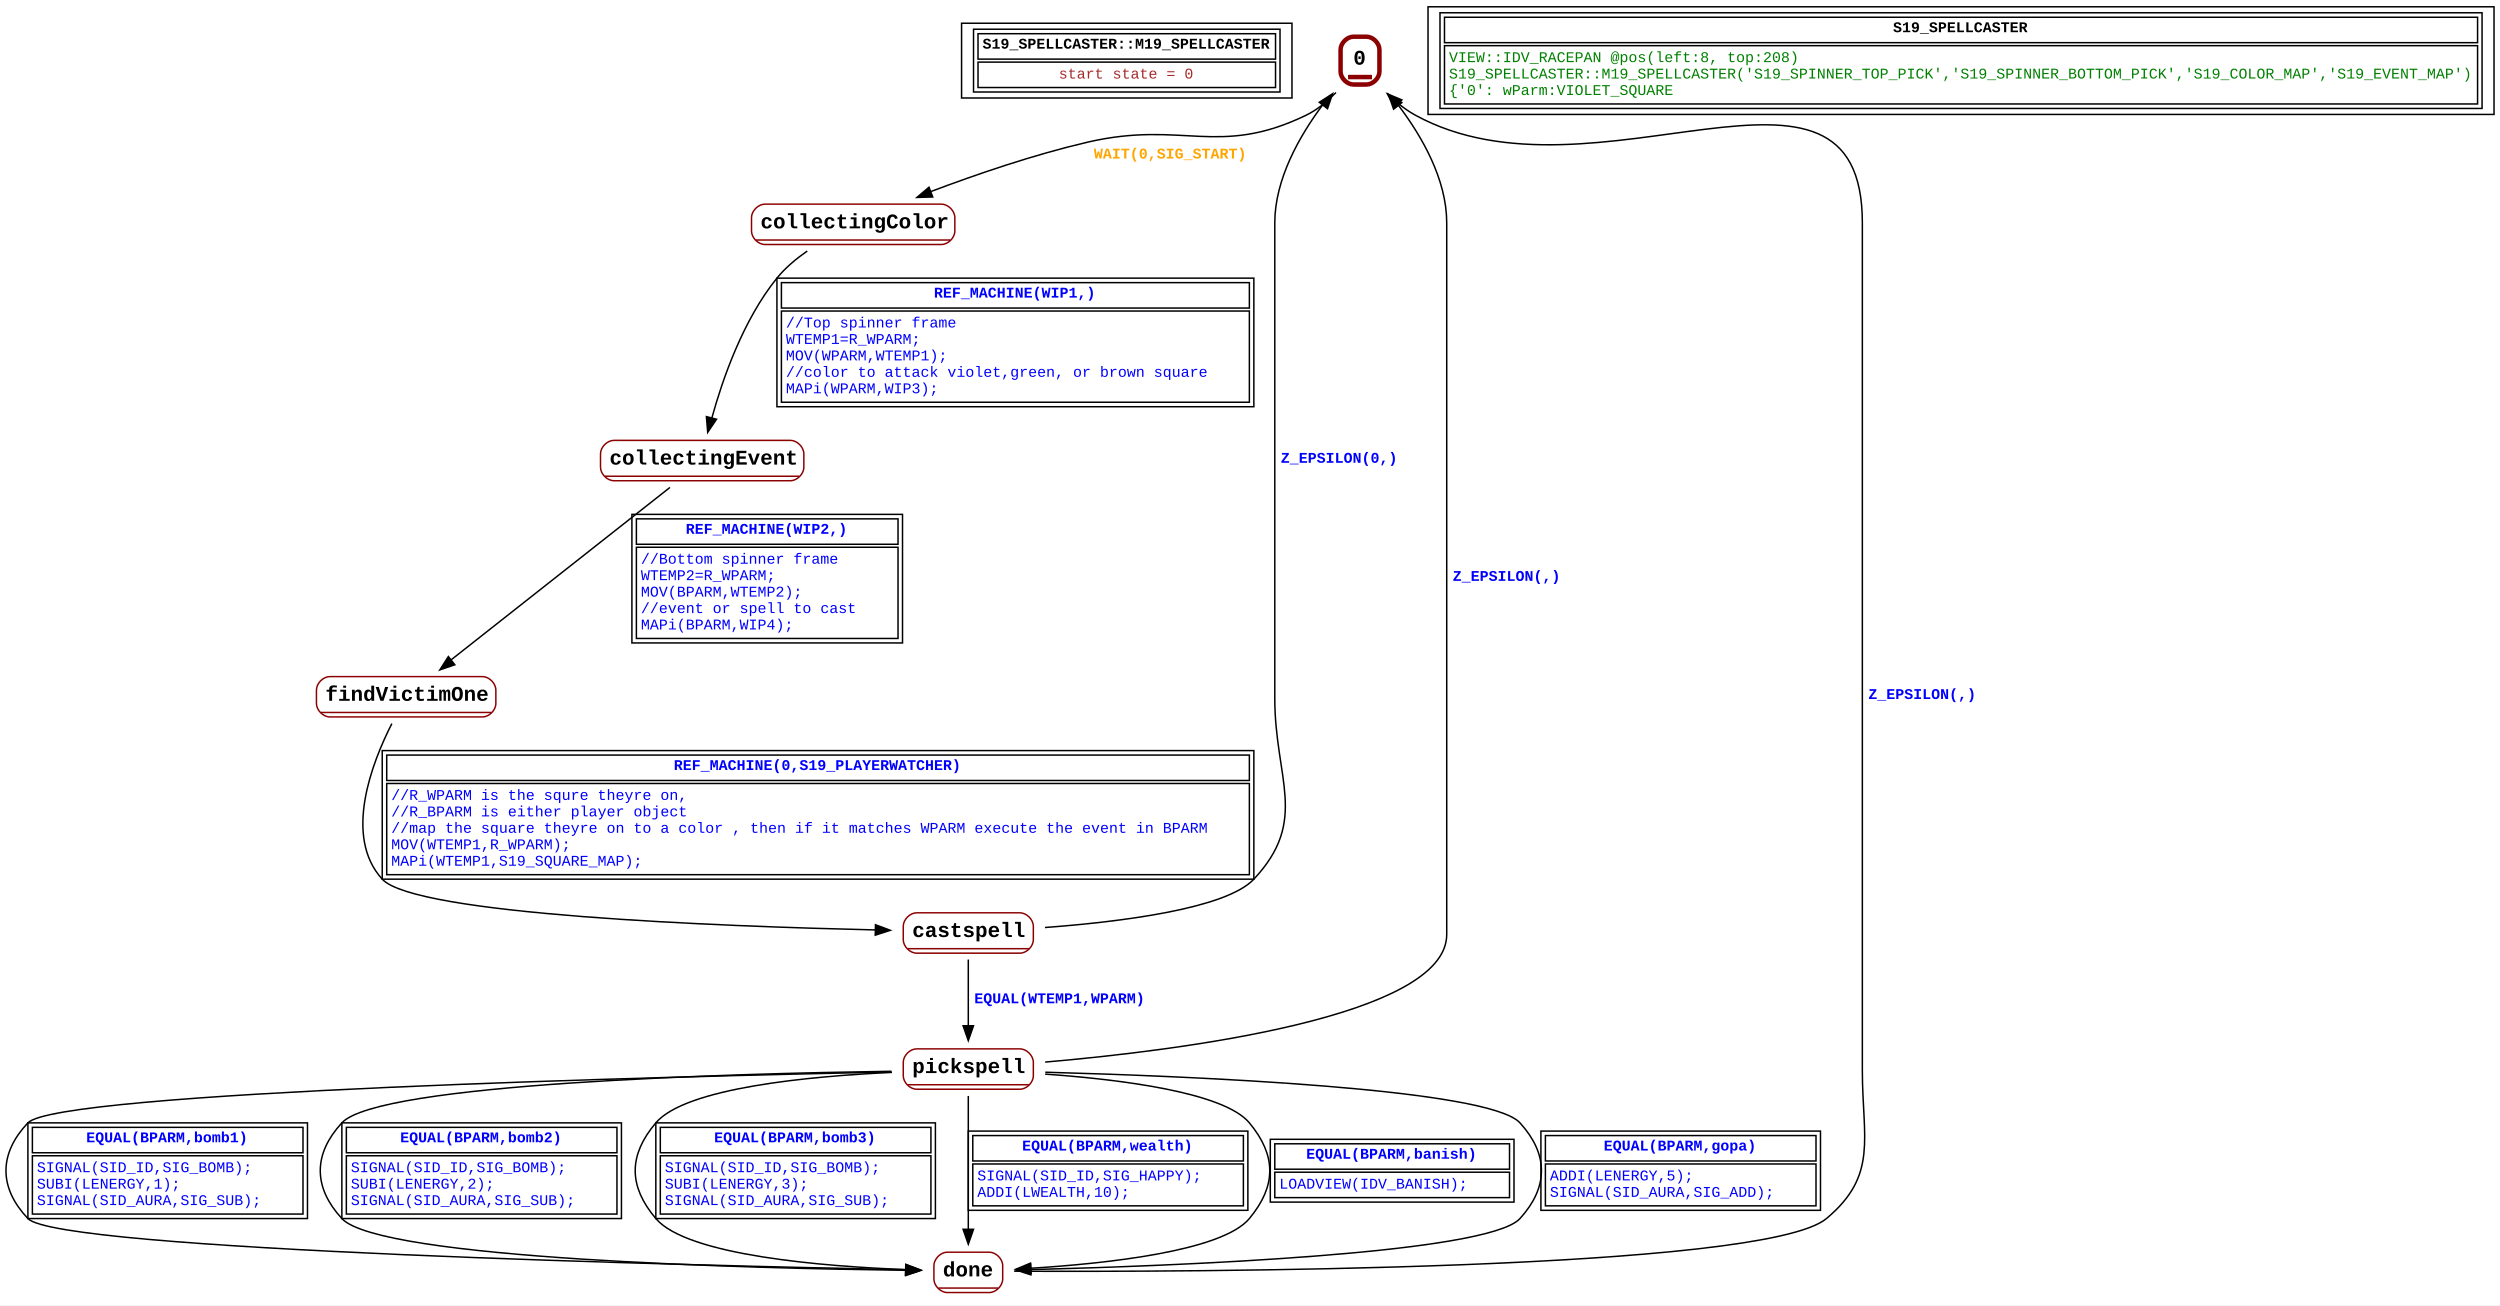
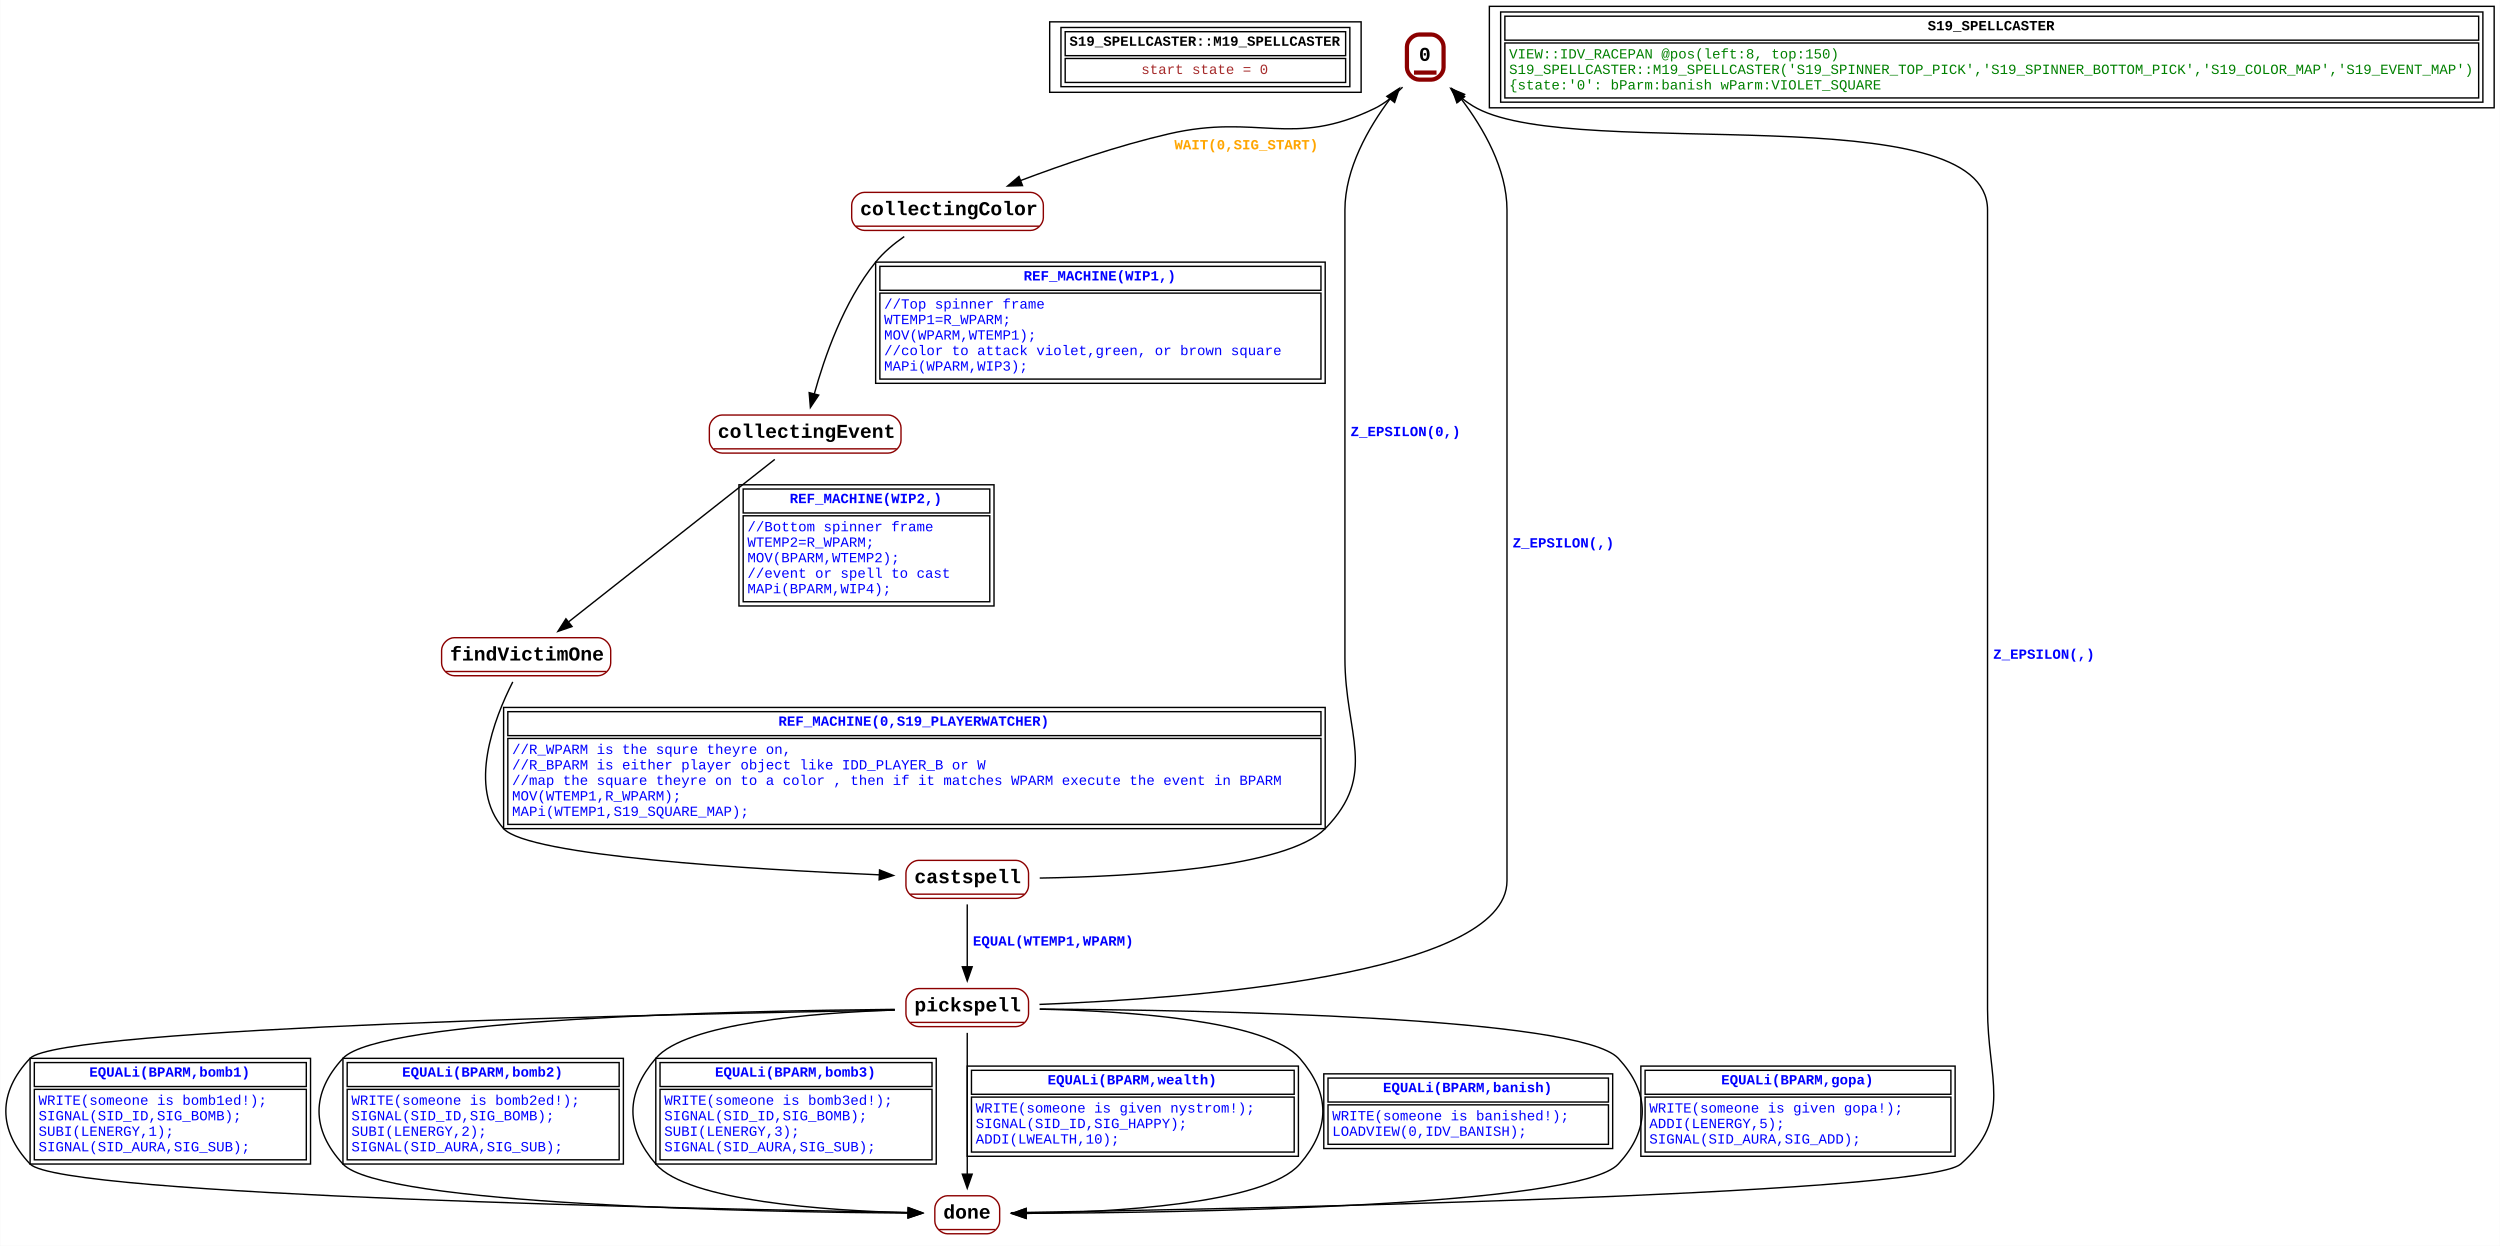
- <svg xmlns="http://www.w3.org/2000/svg" width="1672pt" height="873pt" viewBox="0.00 0.00 1672.16 873.00">
-   <g id="graph0" class="graph" transform="scale(1 1) rotate(0) translate(4 869)">
-     <polygon fill="white" stroke="none" points="-4,4 -4,-869 1668.16,-869 1668.16,4 -4,4" />
+ <svg xmlns="http://www.w3.org/2000/svg" width="1774pt" height="884pt" viewBox="0.00 0.00 1773.71 884.00">
+   <g id="graph0" class="graph" transform="scale(1 1) rotate(0) translate(4 880)">
+     <polygon fill="white" stroke="none" points="-4,4 -4,-880 1769.71,-880 1769.71,4 -4,4" />
    <g id="node1" class="node">
-       <polygon fill="none" stroke="black" points="639.16,-803.5 639.16,-853.5 860.16,-853.5 860.16,-803.5 639.16,-803.5" />
-       <polygon fill="none" stroke="black" points="650.16,-829.5 650.16,-846.5 849.16,-846.5 849.16,-829.5 650.16,-829.5" />
-       <text text-anchor="start" x="653.16" y="-836.5" font-family="Courier New" font-weight="bold" font-size="10.00">S19_SPELLCASTER::M19_SPELLCASTER</text>
-       <polygon fill="none" stroke="black" points="650.16,-810.5 650.16,-827.5 849.16,-827.5 849.16,-810.5 650.16,-810.5" />
-       <text text-anchor="start" x="704.16" y="-816.5" font-family="Courier New" font-size="10.00" fill="brown">start state = 0</text>
-       <polygon fill="none" stroke="black" points="647.16,-807.5 647.16,-849.5 852.16,-849.5 852.16,-807.5 647.16,-807.5" />
+       <polygon fill="none" stroke="black" points="740.71,-814.5 740.71,-864.5 961.71,-864.5 961.71,-814.5 740.71,-814.5" />
+       <polygon fill="none" stroke="black" points="751.71,-840.5 751.71,-857.5 950.71,-857.5 950.71,-840.5 751.71,-840.5" />
+       <text text-anchor="start" x="754.71" y="-847.5" font-family="Courier New" font-weight="bold" font-size="10.00">S19_SPELLCASTER::M19_SPELLCASTER</text>
+       <polygon fill="none" stroke="black" points="751.71,-821.5 751.71,-838.5 950.71,-838.5 950.71,-821.5 751.71,-821.5" />
+       <text text-anchor="start" x="805.71" y="-827.5" font-family="Courier New" font-size="10.00" fill="brown">start state = 0</text>
+       <polygon fill="none" stroke="black" points="748.71,-818.5 748.71,-860.5 953.71,-860.5 953.71,-818.5 748.71,-818.5" />
    </g>
    <g id="node2" class="node">
-       <polyline fill="none" stroke="darkred" stroke-width="3" points="897.66,-817.5 913.66,-817.5" />
-       <text text-anchor="start" x="901.16" y="-825.8" font-family="Courier New" font-weight="bold" font-size="14.00">0</text>
-       <path fill="none" stroke="darkred" stroke-width="3" d="M901.33,-812.5C901.33,-812.5 909.99,-812.5 909.99,-812.5 914.33,-812.5 918.66,-816.83 918.66,-821.17 918.66,-821.17 918.66,-835.83 918.66,-835.83 918.66,-840.17 914.33,-844.5 909.99,-844.5 909.99,-844.5 901.33,-844.5 901.33,-844.5 896.99,-844.5 892.66,-840.17 892.66,-835.83 892.66,-835.83 892.66,-821.17 892.66,-821.17 892.66,-816.83 896.99,-812.5 901.33,-812.5" />
+       <polyline fill="none" stroke="darkred" stroke-width="3" points="999.21,-828.5 1015.21,-828.5" />
+       <text text-anchor="start" x="1002.71" y="-836.8" font-family="Courier New" font-weight="bold" font-size="14.00">0</text>
+       <path fill="none" stroke="darkred" stroke-width="3" d="M1002.87,-823.5C1002.87,-823.5 1011.54,-823.5 1011.54,-823.5 1015.87,-823.5 1020.21,-827.83 1020.21,-832.17 1020.21,-832.17 1020.21,-846.83 1020.21,-846.83 1020.21,-851.17 1015.87,-855.5 1011.54,-855.5 1011.54,-855.5 1002.87,-855.5 1002.87,-855.5 998.54,-855.5 994.21,-851.17 994.21,-846.83 994.21,-846.83 994.21,-832.17 994.21,-832.17 994.21,-827.83 998.54,-823.5 1002.87,-823.5" />
    </g>
    <g id="node3" class="node">
-       <polyline fill="none" stroke="darkred" points="501.66,-708.5 631.66,-708.5" />
-       <text text-anchor="start" x="504.66" y="-716.3" font-family="Courier New" font-weight="bold" font-size="14.00">collectingColor</text>
-       <path fill="none" stroke="darkred" d="M507.66,-705.5C507.66,-705.5 625.66,-705.5 625.66,-705.5 630.16,-705.5 634.66,-710 634.66,-714.5 634.66,-714.5 634.66,-723.5 634.66,-723.5 634.66,-728 630.16,-732.5 625.66,-732.5 625.66,-732.5 507.66,-732.5 507.66,-732.5 503.16,-732.5 498.66,-728 498.66,-723.5 498.66,-723.5 498.66,-714.5 498.66,-714.5 498.66,-710 503.16,-705.5 507.66,-705.5" />
+       <polyline fill="none" stroke="darkred" points="603.21,-719.5 733.21,-719.5" />
+       <text text-anchor="start" x="606.21" y="-727.3" font-family="Courier New" font-weight="bold" font-size="14.00">collectingColor</text>
+       <path fill="none" stroke="darkred" d="M609.21,-716.5C609.21,-716.5 727.21,-716.5 727.21,-716.5 731.71,-716.5 736.21,-721 736.21,-725.5 736.21,-725.5 736.21,-734.5 736.21,-734.5 736.21,-739 731.71,-743.5 727.21,-743.5 727.21,-743.5 609.21,-743.5 609.21,-743.5 604.71,-743.5 600.21,-739 600.21,-734.5 600.21,-734.5 600.21,-725.5 600.21,-725.5 600.21,-721 604.71,-716.5 609.21,-716.5" />
    </g>
    <g id="edge1" class="edge">
-       <path fill="none" stroke="black" d="M889.58,-807.16C883.91,-801.33 877.09,-795.59 869.66,-792 810.8,-763.53 787.36,-788.71 723.66,-774 687.7,-765.7 648.44,-752.19 618.18,-740.77" />
-       <polygon fill="black" stroke="black" points="619.87,-737.28 609.28,-736.98 617.37,-743.82 619.87,-737.28" />
-       <text text-anchor="start" x="727.66" y="-763" font-family="Courier New" font-weight="bold" font-size="10.00" fill="orange">WAIT(0,SIG_START)</text>
+       <path fill="none" stroke="black" d="M991.13,-818.16C985.46,-812.33 978.63,-806.59 971.21,-803 912.35,-774.53 888.91,-799.71 825.21,-785 789.25,-776.7 749.99,-763.19 719.73,-751.77" />
+       <polygon fill="black" stroke="black" points="721.42,-748.28 710.82,-747.98 718.92,-754.82 721.42,-748.28" />
+       <text text-anchor="start" x="829.21" y="-774" font-family="Courier New" font-weight="bold" font-size="10.00" fill="orange">WAIT(0,SIG_START)</text>
    </g>
    <g id="node6" class="node">
-       <polyline fill="none" stroke="darkred" points="400.66,-550.5 530.66,-550.5" />
-       <text text-anchor="start" x="403.66" y="-558.3" font-family="Courier New" font-weight="bold" font-size="14.00">collectingEvent</text>
-       <path fill="none" stroke="darkred" d="M406.66,-547.5C406.66,-547.5 524.66,-547.5 524.66,-547.5 529.16,-547.5 533.66,-552 533.66,-556.5 533.66,-556.5 533.66,-565.5 533.66,-565.5 533.66,-570 529.16,-574.5 524.66,-574.5 524.66,-574.5 406.66,-574.5 406.66,-574.5 402.16,-574.5 397.66,-570 397.66,-565.5 397.66,-565.5 397.66,-556.5 397.66,-556.5 397.66,-552 402.16,-547.5 406.66,-547.5" />
+       <polyline fill="none" stroke="darkred" points="502.21,-561.5 632.21,-561.5" />
+       <text text-anchor="start" x="505.21" y="-569.3" font-family="Courier New" font-weight="bold" font-size="14.00">collectingEvent</text>
+       <path fill="none" stroke="darkred" d="M508.21,-558.5C508.21,-558.5 626.21,-558.5 626.21,-558.5 630.71,-558.5 635.21,-563 635.21,-567.5 635.21,-567.5 635.21,-576.5 635.21,-576.5 635.21,-581 630.71,-585.5 626.21,-585.5 626.21,-585.5 508.21,-585.5 508.21,-585.5 503.71,-585.5 499.21,-581 499.21,-576.5 499.21,-576.5 499.21,-567.5 499.21,-567.5 499.21,-563 503.71,-558.5 508.21,-558.5" />
    </g>
    <g id="edge4" class="edge">
-       <path fill="none" stroke="black" d="M535.95,-701.14C528.6,-696.04 521.27,-689.93 515.66,-683 493.01,-655.02 479.25,-615.35 472.05,-589.16" />
-       <polygon fill="black" stroke="black" points="475.26,-588.63 469.35,-579.84 468.49,-590.4 475.26,-588.63" />
-       <polygon fill="none" stroke="black" points="518.66,-663 518.66,-680 831.66,-680 831.66,-663 518.66,-663" />
-       <text text-anchor="start" x="620.66" y="-670" font-family="Courier New" font-weight="bold" font-size="10.00" fill="blue">REF_MACHINE(WIP1,)</text>
-       <polygon fill="none" stroke="black" points="518.66,-600 518.66,-661 831.66,-661 831.66,-600 518.66,-600" />
-       <text text-anchor="start" x="521.66" y="-650" font-family="Courier New" font-size="10.00" fill="blue">    //Top spinner frame</text>
-       <text text-anchor="start" x="521.66" y="-639" font-family="Courier New" font-size="10.00" fill="blue">    WTEMP1=R_WPARM;</text>
-       <text text-anchor="start" x="521.66" y="-628" font-family="Courier New" font-size="10.00" fill="blue">    MOV(WPARM,WTEMP1);</text>
-       <text text-anchor="start" x="521.66" y="-617" font-family="Courier New" font-size="10.00" fill="blue">    //color to attack violet,green, or brown square</text>
-       <text text-anchor="start" x="521.66" y="-606" font-family="Courier New" font-size="10.00" fill="blue">    MAPi(WPARM,WIP3);</text>
-       <polygon fill="none" stroke="black" points="515.66,-597 515.66,-683 834.66,-683 834.66,-597 515.66,-597" />
+       <path fill="none" stroke="black" d="M637.5,-712.14C630.15,-707.04 622.82,-700.93 617.21,-694 594.55,-666.02 580.79,-626.35 573.59,-600.16" />
+       <polygon fill="black" stroke="black" points="576.81,-599.63 570.9,-590.84 570.04,-601.4 576.81,-599.63" />
+       <polygon fill="none" stroke="black" points="620.21,-674 620.21,-691 933.21,-691 933.21,-674 620.21,-674" />
+       <text text-anchor="start" x="722.21" y="-681" font-family="Courier New" font-weight="bold" font-size="10.00" fill="blue">REF_MACHINE(WIP1,)</text>
+       <polygon fill="none" stroke="black" points="620.21,-611 620.21,-672 933.21,-672 933.21,-611 620.21,-611" />
+       <text text-anchor="start" x="623.21" y="-661" font-family="Courier New" font-size="10.00" fill="blue">    //Top spinner frame</text>
+       <text text-anchor="start" x="623.21" y="-650" font-family="Courier New" font-size="10.00" fill="blue">    WTEMP1=R_WPARM;</text>
+       <text text-anchor="start" x="623.21" y="-639" font-family="Courier New" font-size="10.00" fill="blue">    MOV(WPARM,WTEMP1);</text>
+       <text text-anchor="start" x="623.21" y="-628" font-family="Courier New" font-size="10.00" fill="blue">    //color to attack violet,green, or brown square</text>
+       <text text-anchor="start" x="623.21" y="-617" font-family="Courier New" font-size="10.00" fill="blue">    MAPi(WPARM,WIP3);</text>
+       <polygon fill="none" stroke="black" points="617.21,-608 617.21,-694 936.21,-694 936.21,-608 617.21,-608" />
    </g>
    <g id="node4" class="node">
-       <polyline fill="none" stroke="darkred" points="603.16,-234.5 684.16,-234.5" />
-       <text text-anchor="start" x="606.16" y="-242.3" font-family="Courier New" font-weight="bold" font-size="14.00">castspell</text>
-       <path fill="none" stroke="darkred" d="M609.16,-231.5C609.16,-231.5 678.16,-231.5 678.16,-231.5 682.66,-231.5 687.16,-236 687.16,-240.5 687.16,-240.5 687.16,-249.5 687.16,-249.5 687.16,-254 682.66,-258.5 678.16,-258.5 678.16,-258.5 609.16,-258.5 609.16,-258.5 604.66,-258.5 600.16,-254 600.16,-249.5 600.16,-249.5 600.16,-240.5 600.16,-240.5 600.16,-236 604.66,-231.5 609.16,-231.5" />
+       <polyline fill="none" stroke="darkred" points="641.71,-245.5 722.71,-245.5" />
+       <text text-anchor="start" x="644.71" y="-253.3" font-family="Courier New" font-weight="bold" font-size="14.00">castspell</text>
+       <path fill="none" stroke="darkred" d="M647.71,-242.5C647.71,-242.5 716.71,-242.5 716.71,-242.5 721.21,-242.5 725.71,-247 725.71,-251.5 725.71,-251.5 725.71,-260.5 725.71,-260.5 725.71,-265 721.21,-269.5 716.71,-269.5 716.71,-269.5 647.71,-269.5 647.71,-269.5 643.21,-269.5 638.71,-265 638.71,-260.5 638.71,-260.5 638.71,-251.5 638.71,-251.5 638.71,-247 643.21,-242.5 647.71,-242.5" />
    </g>
    <g id="edge3" class="edge">
-       <path fill="none" stroke="black" d="M694.92,-248.66C744.91,-252.4 816.06,-261.13 834.66,-281 871.66,-320.52 848.66,-347.86 848.66,-402 848.66,-720 848.66,-720 848.66,-720 848.66,-749.26 865.34,-778.32 880.66,-798.84" />
-       <polygon fill="black" stroke="black" points="878.4,-800.63 887.31,-806.36 883.92,-796.32 878.4,-800.63" />
-       <text text-anchor="start" x="852.66" y="-559.5" font-family="Courier New" font-weight="bold" font-size="10.00" fill="blue">Z_EPSILON(0,)</text>
+       <path fill="none" stroke="black" d="M733.65,-256.92C799.65,-257.99 908.89,-264.08 936.21,-292 974.07,-330.69 950.21,-358.86 950.21,-413 950.21,-731 950.21,-731 950.21,-731 950.21,-760.26 966.89,-789.32 982.21,-809.84" />
+       <polygon fill="black" stroke="black" points="979.95,-811.63 988.86,-817.36 985.46,-807.32 979.95,-811.63" />
+       <text text-anchor="start" x="954.21" y="-570.5" font-family="Courier New" font-weight="bold" font-size="10.00" fill="blue">Z_EPSILON(0,)</text>
    </g>
    <g id="node5" class="node">
-       <polyline fill="none" stroke="darkred" points="603.16,-143.5 684.16,-143.5" />
-       <text text-anchor="start" x="606.16" y="-151.3" font-family="Courier New" font-weight="bold" font-size="14.00">pickspell</text>
-       <path fill="none" stroke="darkred" d="M609.16,-140.5C609.16,-140.5 678.16,-140.5 678.16,-140.5 682.66,-140.5 687.16,-145 687.16,-149.5 687.16,-149.5 687.16,-158.5 687.16,-158.5 687.16,-163 682.66,-167.5 678.16,-167.5 678.16,-167.5 609.16,-167.5 609.16,-167.5 604.66,-167.5 600.16,-163 600.16,-158.5 600.16,-158.5 600.16,-149.5 600.16,-149.5 600.16,-145 604.66,-140.5 609.16,-140.5" />
+       <polyline fill="none" stroke="darkred" points="641.71,-154.5 722.71,-154.5" />
+       <text text-anchor="start" x="644.71" y="-162.3" font-family="Courier New" font-weight="bold" font-size="14.00">pickspell</text>
+       <path fill="none" stroke="darkred" d="M647.71,-151.5C647.71,-151.5 716.71,-151.5 716.71,-151.5 721.21,-151.5 725.71,-156 725.71,-160.5 725.71,-160.5 725.71,-169.5 725.71,-169.5 725.71,-174 721.21,-178.5 716.71,-178.5 716.71,-178.5 647.71,-178.5 647.71,-178.5 643.21,-178.5 638.71,-174 638.71,-169.5 638.71,-169.5 638.71,-160.5 638.71,-160.5 638.71,-156 643.21,-151.5 647.71,-151.5" />
    </g>
    <g id="edge2" class="edge">
-       <path fill="none" stroke="black" d="M643.66,-227.26C643.66,-214.78 643.66,-197.46 643.66,-182.9" />
-       <polygon fill="black" stroke="black" points="647.16,-182.97 643.66,-172.97 640.16,-182.97 647.16,-182.97" />
-       <text text-anchor="start" x="647.66" y="-198" font-family="Courier New" font-weight="bold" font-size="10.00" fill="blue">EQUAL(WTEMP1,WPARM)</text>
+       <path fill="none" stroke="black" d="M682.21,-238.26C682.21,-225.78 682.21,-208.46 682.21,-193.9" />
+       <polygon fill="black" stroke="black" points="685.71,-193.97 682.21,-183.97 678.71,-193.97 685.71,-193.97" />
+       <text text-anchor="start" x="686.21" y="-209" font-family="Courier New" font-weight="bold" font-size="10.00" fill="blue">EQUAL(WTEMP1,WPARM)</text>
    </g>
    <g id="edge14" class="edge">
-       <path fill="none" stroke="black" d="M695.07,-158.65C785.53,-166.49 963.66,-188.93 963.66,-244 963.66,-720 963.66,-720 963.66,-720 963.66,-749.19 946.9,-778.06 931.39,-798.53" />
-       <polygon fill="black" stroke="black" points="928.12,-796.02 924.65,-806.03 933.61,-800.37 928.12,-796.02" />
-       <text text-anchor="start" x="967.66" y="-480.5" font-family="Courier New" font-weight="bold" font-size="10.00" fill="blue">Z_EPSILON(,)</text>
+       <path fill="none" stroke="black" d="M733.46,-167.27C837.83,-171.26 1065.21,-187.67 1065.21,-255 1065.21,-731 1065.21,-731 1065.21,-731 1065.21,-760.19 1048.44,-789.06 1032.94,-809.53" />
+       <polygon fill="black" stroke="black" points="1029.67,-807.02 1026.2,-817.03 1035.15,-811.37 1029.67,-807.02" />
+       <text text-anchor="start" x="1069.21" y="-491.5" font-family="Courier New" font-weight="bold" font-size="10.00" fill="blue">Z_EPSILON(,)</text>
    </g>
    <g id="node8" class="node">
-       <polyline fill="none" stroke="darkred" points="623.66,-7.5 663.66,-7.5" />
-       <text text-anchor="start" x="626.66" y="-15.3" font-family="Courier New" font-weight="bold" font-size="14.00">done</text>
-       <path fill="none" stroke="darkred" d="M629.66,-4.5C629.66,-4.5 657.66,-4.5 657.66,-4.5 662.16,-4.5 666.66,-9 666.66,-13.5 666.66,-13.5 666.66,-22.5 666.66,-22.5 666.66,-27 662.16,-31.5 657.66,-31.5 657.66,-31.5 629.66,-31.5 629.66,-31.5 625.16,-31.5 620.66,-27 620.66,-22.5 620.66,-22.5 620.66,-13.5 620.66,-13.5 620.66,-9 625.16,-4.5 629.66,-4.5" />
+       <polyline fill="none" stroke="darkred" points="662.21,-7.5 702.21,-7.5" />
+       <text text-anchor="start" x="665.21" y="-15.3" font-family="Courier New" font-weight="bold" font-size="14.00">done</text>
+       <path fill="none" stroke="darkred" d="M668.21,-4.5C668.21,-4.5 696.21,-4.5 696.21,-4.5 700.71,-4.5 705.21,-9 705.21,-13.5 705.21,-13.5 705.21,-22.5 705.21,-22.5 705.21,-27 700.71,-31.5 696.21,-31.5 696.21,-31.5 668.21,-31.5 668.21,-31.5 663.71,-31.5 659.21,-27 659.21,-22.5 659.21,-22.5 659.21,-13.5 659.21,-13.5 659.21,-9 663.71,-4.5 668.21,-4.5" />
    </g>
    <g id="edge8" class="edge">
-       <path fill="none" stroke="black" d="M592.2,-152.04C445.5,-149.06 34.4,-138.87 14.66,-118 -4.89,-97.34 -4.89,-74.66 14.66,-54 34.85,-32.65 464.62,-22.48 601.9,-19.76" />
-       <polygon fill="black" stroke="black" points="601.84,-23.25 611.77,-19.55 601.7,-16.25 601.84,-23.25" />
-       <polygon fill="none" stroke="black" points="17.66,-98 17.66,-115 198.66,-115 198.66,-98 17.66,-98" />
-       <text text-anchor="start" x="53.66" y="-105" font-family="Courier New" font-weight="bold" font-size="10.00" fill="blue">EQUAL(BPARM,bomb1)</text>
-       <polygon fill="none" stroke="black" points="17.66,-57 17.66,-96 198.66,-96 198.66,-57 17.66,-57" />
-       <text text-anchor="start" x="20.66" y="-85" font-family="Courier New" font-size="10.00" fill="blue">    SIGNAL(SID_ID,SIG_BOMB);</text>
-       <text text-anchor="start" x="20.66" y="-74" font-family="Courier New" font-size="10.00" fill="blue">    SUBI(LENERGY,1);</text>
-       <text text-anchor="start" x="20.66" y="-63" font-family="Courier New" font-size="10.00" fill="blue">    SIGNAL(SID_AURA,SIG_SUB);</text>
-       <polygon fill="none" stroke="black" points="14.66,-54 14.66,-118 201.66,-118 201.66,-54 14.66,-54" />
+       <path fill="none" stroke="black" d="M630.82,-163.2C478.42,-160.6 38.24,-151.17 17.21,-129 -5.74,-104.82 -5.74,-78.18 17.21,-54 38.71,-31.34 497.97,-21.99 640.44,-19.63" />
+       <polygon fill="black" stroke="black" points="640.36,-23.12 650.3,-19.46 640.25,-16.12 640.36,-23.12" />
+       <polygon fill="none" stroke="black" points="20.21,-109 20.21,-126 213.21,-126 213.21,-109 20.21,-109" />
+       <text text-anchor="start" x="59.21" y="-116" font-family="Courier New" font-weight="bold" font-size="10.00" fill="blue">EQUALi(BPARM,bomb1)</text>
+       <polygon fill="none" stroke="black" points="20.21,-57 20.21,-107 213.21,-107 213.21,-57 20.21,-57" />
+       <text text-anchor="start" x="23.21" y="-96" font-family="Courier New" font-size="10.00" fill="blue">    WRITE(someone is bomb1ed!);</text>
+       <text text-anchor="start" x="23.21" y="-85" font-family="Courier New" font-size="10.00" fill="blue">    SIGNAL(SID_ID,SIG_BOMB);</text>
+       <text text-anchor="start" x="23.21" y="-74" font-family="Courier New" font-size="10.00" fill="blue">    SUBI(LENERGY,1);</text>
+       <text text-anchor="start" x="23.21" y="-63" font-family="Courier New" font-size="10.00" fill="blue">    SIGNAL(SID_AURA,SIG_SUB);</text>
+       <polygon fill="none" stroke="black" points="17.21,-54 17.21,-129 216.21,-129 216.21,-54 17.21,-54" />
    </g>
    <g id="edge9" class="edge">
-       <path fill="none" stroke="black" d="M592.25,-152.51C485.79,-150.97 249.09,-144.56 224.66,-118 205.4,-97.07 205.4,-74.93 224.66,-54 249.85,-26.62 500.7,-20.65 601.78,-19.36" />
-       <polygon fill="black" stroke="black" points="601.82,-22.84 611.78,-19.23 601.74,-15.84 601.82,-22.84" />
-       <polygon fill="none" stroke="black" points="227.66,-98 227.66,-115 408.66,-115 408.66,-98 227.66,-98" />
-       <text text-anchor="start" x="263.66" y="-105" font-family="Courier New" font-weight="bold" font-size="10.00" fill="blue">EQUAL(BPARM,bomb2)</text>
-       <polygon fill="none" stroke="black" points="227.66,-57 227.66,-96 408.66,-96 408.66,-57 227.66,-57" />
-       <text text-anchor="start" x="230.66" y="-85" font-family="Courier New" font-size="10.00" fill="blue">    SIGNAL(SID_ID,SIG_BOMB);</text>
-       <text text-anchor="start" x="230.66" y="-74" font-family="Courier New" font-size="10.00" fill="blue">    SUBI(LENERGY,2);</text>
-       <text text-anchor="start" x="230.66" y="-63" font-family="Courier New" font-size="10.00" fill="blue">    SIGNAL(SID_AURA,SIG_SUB);</text>
-       <polygon fill="none" stroke="black" points="224.66,-54 224.66,-118 411.66,-118 411.66,-54 224.66,-54" />
+       <path fill="none" stroke="black" d="M630.81,-163.77C519.77,-162.73 265.32,-157.26 239.21,-129 216.58,-104.52 216.58,-78.48 239.21,-54 266.11,-24.89 535.31,-19.96 640.45,-19.15" />
+       <polygon fill="black" stroke="black" points="640.29,-22.64 650.27,-19.08 640.25,-15.64 640.29,-22.64" />
+       <polygon fill="none" stroke="black" points="242.21,-109 242.21,-126 435.21,-126 435.21,-109 242.21,-109" />
+       <text text-anchor="start" x="281.21" y="-116" font-family="Courier New" font-weight="bold" font-size="10.00" fill="blue">EQUALi(BPARM,bomb2)</text>
+       <polygon fill="none" stroke="black" points="242.21,-57 242.21,-107 435.21,-107 435.21,-57 242.21,-57" />
+       <text text-anchor="start" x="245.21" y="-96" font-family="Courier New" font-size="10.00" fill="blue">    WRITE(someone is bomb2ed!);</text>
+       <text text-anchor="start" x="245.21" y="-85" font-family="Courier New" font-size="10.00" fill="blue">    SIGNAL(SID_ID,SIG_BOMB);</text>
+       <text text-anchor="start" x="245.21" y="-74" font-family="Courier New" font-size="10.00" fill="blue">    SUBI(LENERGY,2);</text>
+       <text text-anchor="start" x="245.21" y="-63" font-family="Courier New" font-size="10.00" fill="blue">    SIGNAL(SID_AURA,SIG_SUB);</text>
+       <polygon fill="none" stroke="black" points="239.21,-54 239.21,-129 438.21,-129 438.21,-54 239.21,-54" />
    </g>
    <g id="edge10" class="edge">
-       <path fill="none" stroke="black" d="M592.64,-151.75C537.4,-149.2 454.51,-141.45 434.66,-118 416.28,-96.29 416.28,-75.71 434.66,-54 455.67,-29.17 547.37,-21.95 602.08,-19.85" />
-       <polygon fill="black" stroke="black" points="601.95,-23.32 611.82,-19.48 601.71,-16.33 601.95,-23.32" />
-       <polygon fill="none" stroke="black" points="437.66,-98 437.66,-115 618.66,-115 618.66,-98 437.66,-98" />
-       <text text-anchor="start" x="473.66" y="-105" font-family="Courier New" font-weight="bold" font-size="10.00" fill="blue">EQUAL(BPARM,bomb3)</text>
-       <polygon fill="none" stroke="black" points="437.66,-57 437.66,-96 618.66,-96 618.66,-57 437.66,-57" />
-       <text text-anchor="start" x="440.66" y="-85" font-family="Courier New" font-size="10.00" fill="blue">    SIGNAL(SID_ID,SIG_BOMB);</text>
-       <text text-anchor="start" x="440.66" y="-74" font-family="Courier New" font-size="10.00" fill="blue">    SUBI(LENERGY,3);</text>
-       <text text-anchor="start" x="440.66" y="-63" font-family="Courier New" font-size="10.00" fill="blue">    SIGNAL(SID_AURA,SIG_SUB);</text>
-       <polygon fill="none" stroke="black" points="434.66,-54 434.66,-118 621.66,-118 621.66,-54 434.66,-54" />
+       <path fill="none" stroke="black" d="M630.89,-163.29C572.54,-161.26 482.59,-154.03 461.21,-129 439.56,-103.65 439.56,-79.35 461.21,-54 483.79,-27.55 582.91,-20.98 640.44,-19.42" />
+       <polygon fill="black" stroke="black" points="640.44,-22.9 650.36,-19.17 640.28,-15.9 640.44,-22.9" />
+       <polygon fill="none" stroke="black" points="464.21,-109 464.21,-126 657.21,-126 657.21,-109 464.21,-109" />
+       <text text-anchor="start" x="503.21" y="-116" font-family="Courier New" font-weight="bold" font-size="10.00" fill="blue">EQUALi(BPARM,bomb3)</text>
+       <polygon fill="none" stroke="black" points="464.21,-57 464.21,-107 657.21,-107 657.21,-57 464.21,-57" />
+       <text text-anchor="start" x="467.21" y="-96" font-family="Courier New" font-size="10.00" fill="blue">    WRITE(someone is bomb3ed!);</text>
+       <text text-anchor="start" x="467.21" y="-85" font-family="Courier New" font-size="10.00" fill="blue">    SIGNAL(SID_ID,SIG_BOMB);</text>
+       <text text-anchor="start" x="467.21" y="-74" font-family="Courier New" font-size="10.00" fill="blue">    SUBI(LENERGY,3);</text>
+       <text text-anchor="start" x="467.21" y="-63" font-family="Courier New" font-size="10.00" fill="blue">    SIGNAL(SID_AURA,SIG_SUB);</text>
+       <polygon fill="none" stroke="black" points="461.21,-54 461.21,-129 660.21,-129 660.21,-54 461.21,-54" />
    </g>
    <g id="edge11" class="edge">
-       <path fill="none" stroke="black" d="M643.66,-136.03C643.66,-113.58 643.66,-73.71 643.66,-46.82" />
-       <polygon fill="black" stroke="black" points="647.16,-46.83 643.66,-36.83 640.16,-46.83 647.16,-46.83" />
-       <polygon fill="none" stroke="black" points="646.66,-92.5 646.66,-109.5 827.66,-109.5 827.66,-92.5 646.66,-92.5" />
-       <text text-anchor="start" x="679.66" y="-99.5" font-family="Courier New" font-weight="bold" font-size="10.00" fill="blue">EQUAL(BPARM,wealth)</text>
-       <polygon fill="none" stroke="black" points="646.66,-62.5 646.66,-90.5 827.66,-90.5 827.66,-62.5 646.66,-62.5" />
-       <text text-anchor="start" x="649.66" y="-79.5" font-family="Courier New" font-size="10.00" fill="blue">    SIGNAL(SID_ID,SIG_HAPPY);</text>
-       <text text-anchor="start" x="649.66" y="-68.5" font-family="Courier New" font-size="10.00" fill="blue">    ADDI(LWEALTH,10);</text>
-       <polygon fill="none" stroke="black" points="643.66,-59.5 643.66,-112.5 830.66,-112.5 830.66,-59.5 643.66,-59.5" />
+       <path fill="none" stroke="black" d="M682.21,-147.08C682.21,-122.42 682.21,-76.3 682.21,-46.66" />
+       <polygon fill="black" stroke="black" points="685.71,-46.81 682.21,-36.81 678.71,-46.81 685.71,-46.81" />
+       <polygon fill="none" stroke="black" points="685.21,-103.5 685.21,-120.5 914.21,-120.5 914.21,-103.5 685.21,-103.5" />
+       <text text-anchor="start" x="739.21" y="-110.5" font-family="Courier New" font-weight="bold" font-size="10.00" fill="blue">EQUALi(BPARM,wealth)</text>
+       <polygon fill="none" stroke="black" points="685.21,-62.5 685.21,-101.5 914.21,-101.5 914.21,-62.5 685.21,-62.5" />
+       <text text-anchor="start" x="688.21" y="-90.5" font-family="Courier New" font-size="10.00" fill="blue">    WRITE(someone is given nystrom!);</text>
+       <text text-anchor="start" x="688.21" y="-79.5" font-family="Courier New" font-size="10.00" fill="blue">    SIGNAL(SID_ID,SIG_HAPPY);</text>
+       <text text-anchor="start" x="688.21" y="-68.5" font-family="Courier New" font-size="10.00" fill="blue">    ADDI(LWEALTH,10);</text>
+       <polygon fill="none" stroke="black" points="682.21,-59.5 682.21,-123.5 917.21,-123.5 917.21,-59.5 682.21,-59.5" />
    </g>
    <g id="edge12" class="edge">
-       <path fill="none" stroke="black" d="M695.06,-150.61C744.62,-147.1 814.58,-138.55 831.66,-118 849.84,-96.12 849.84,-75.88 831.66,-54 813.41,-32.04 734.83,-23.79 685.21,-20.74" />
-       <polygon fill="black" stroke="black" points="685.67,-17.2 675.49,-20.13 685.28,-24.19 685.67,-17.2" />
-       <polygon fill="none" stroke="black" points="848.66,-87 848.66,-104 1005.66,-104 1005.66,-87 848.66,-87" />
-       <text text-anchor="start" x="869.66" y="-94" font-family="Courier New" font-weight="bold" font-size="10.00" fill="blue">EQUAL(BPARM,banish)</text>
-       <polygon fill="none" stroke="black" points="848.66,-68 848.66,-85 1005.66,-85 1005.66,-68 848.66,-68" />
-       <text text-anchor="start" x="851.66" y="-74" font-family="Courier New" font-size="10.00" fill="blue">    LOADVIEW(IDV_BANISH);</text>
-       <polygon fill="none" stroke="black" points="845.66,-65 845.66,-107 1008.66,-107 1008.66,-65 845.66,-65" />
+       <path fill="none" stroke="black" d="M733.7,-163.89C795.83,-162.54 894.87,-156.05 918.21,-129 939.98,-103.76 939.98,-79.24 918.21,-54 893.56,-25.43 784.5,-19.8 723.63,-18.93" />
+       <polygon fill="black" stroke="black" points="723.89,-15.42 713.86,-18.81 723.82,-22.42 723.89,-15.42" />
+       <polygon fill="none" stroke="black" points="938.21,-98 938.21,-115 1137.21,-115 1137.21,-98 938.21,-98" />
+       <text text-anchor="start" x="977.21" y="-105" font-family="Courier New" font-weight="bold" font-size="10.00" fill="blue">EQUALi(BPARM,banish)</text>
+       <polygon fill="none" stroke="black" points="938.21,-68 938.21,-96 1137.21,-96 1137.21,-68 938.21,-68" />
+       <text text-anchor="start" x="941.21" y="-85" font-family="Courier New" font-size="10.00" fill="blue">    WRITE(someone is banished!);</text>
+       <text text-anchor="start" x="941.21" y="-74" font-family="Courier New" font-size="10.00" fill="blue">    LOADVIEW(0,IDV_BANISH);</text>
+       <polygon fill="none" stroke="black" points="935.21,-65 935.21,-118 1140.21,-118 1140.21,-65 935.21,-65" />
    </g>
    <g id="edge13" class="edge">
-       <path fill="none" stroke="black" d="M695.16,-151.88C791.61,-149.24 991.71,-141.03 1012.66,-118 1031.8,-96.96 1031.8,-75.04 1012.66,-54 990.97,-30.15 777.13,-22.19 685.26,-19.86" />
-       <polygon fill="black" stroke="black" points="685.5,-16.34 675.42,-19.6 685.33,-23.34 685.5,-16.34" />
-       <polygon fill="none" stroke="black" points="1029.66,-92.5 1029.66,-109.5 1210.66,-109.5 1210.66,-92.5 1029.66,-92.5" />
-       <text text-anchor="start" x="1068.66" y="-99.5" font-family="Courier New" font-weight="bold" font-size="10.00" fill="blue">EQUAL(BPARM,gopa)</text>
-       <polygon fill="none" stroke="black" points="1029.66,-62.5 1029.66,-90.5 1210.66,-90.5 1210.66,-62.5 1029.66,-62.5" />
-       <text text-anchor="start" x="1032.66" y="-79.5" font-family="Courier New" font-size="10.00" fill="blue">    ADDI(LENERGY,5);</text>
-       <text text-anchor="start" x="1032.66" y="-68.5" font-family="Courier New" font-size="10.00" fill="blue">    SIGNAL(SID_AURA,SIG_ADD);</text>
-       <polygon fill="none" stroke="black" points="1026.66,-59.5 1026.66,-112.5 1213.66,-112.5 1213.66,-59.5 1026.66,-59.5" />
+       <path fill="none" stroke="black" d="M733.64,-163.95C848.26,-163.3 1116.76,-158.6 1144.21,-129 1166.87,-104.56 1166.87,-78.44 1144.21,-54 1115.95,-23.52 832.17,-19.44 723.89,-19" />
+       <polygon fill="black" stroke="black" points="724.08,-15.5 714.07,-18.97 724.06,-22.5 724.08,-15.5" />
+       <polygon fill="none" stroke="black" points="1163.21,-103.5 1163.21,-120.5 1380.21,-120.5 1380.21,-103.5 1163.21,-103.5" />
+       <text text-anchor="start" x="1217.21" y="-110.5" font-family="Courier New" font-weight="bold" font-size="10.00" fill="blue">EQUALi(BPARM,gopa)</text>
+       <polygon fill="none" stroke="black" points="1163.21,-62.5 1163.21,-101.5 1380.21,-101.5 1380.21,-62.5 1163.21,-62.5" />
+       <text text-anchor="start" x="1166.21" y="-90.5" font-family="Courier New" font-size="10.00" fill="blue">     WRITE(someone is given gopa!);</text>
+       <text text-anchor="start" x="1166.21" y="-79.5" font-family="Courier New" font-size="10.00" fill="blue">    ADDI(LENERGY,5);</text>
+       <text text-anchor="start" x="1166.21" y="-68.5" font-family="Courier New" font-size="10.00" fill="blue">    SIGNAL(SID_AURA,SIG_ADD);</text>
+       <polygon fill="none" stroke="black" points="1160.21,-59.5 1160.21,-123.5 1383.21,-123.5 1383.21,-59.5 1160.21,-59.5" />
    </g>
    <g id="node7" class="node">
-       <polyline fill="none" stroke="darkred" points="210.66,-392.5 324.66,-392.5" />
-       <text text-anchor="start" x="213.66" y="-400.3" font-family="Courier New" font-weight="bold" font-size="14.00">findVictimOne</text>
-       <path fill="none" stroke="darkred" d="M216.66,-389.5C216.66,-389.5 318.66,-389.5 318.66,-389.5 323.16,-389.5 327.66,-394 327.66,-398.5 327.66,-398.5 327.66,-407.5 327.66,-407.5 327.66,-412 323.16,-416.5 318.66,-416.5 318.66,-416.5 216.66,-416.5 216.66,-416.5 212.16,-416.5 207.66,-412 207.66,-407.5 207.66,-407.5 207.66,-398.5 207.66,-398.5 207.66,-394 212.16,-389.5 216.66,-389.5" />
+       <polyline fill="none" stroke="darkred" points="312.21,-403.5 426.21,-403.5" />
+       <text text-anchor="start" x="315.21" y="-411.3" font-family="Courier New" font-weight="bold" font-size="14.00">findVictimOne</text>
+       <path fill="none" stroke="darkred" d="M318.21,-400.5C318.21,-400.5 420.21,-400.5 420.21,-400.5 424.71,-400.5 429.21,-405 429.21,-409.5 429.21,-409.5 429.21,-418.5 429.21,-418.5 429.21,-423 424.71,-427.5 420.21,-427.5 420.21,-427.5 318.21,-427.5 318.21,-427.5 313.71,-427.5 309.21,-423 309.21,-418.5 309.21,-418.5 309.21,-409.5 309.21,-409.5 309.21,-405 313.71,-400.5 318.21,-400.5" />
    </g>
    <g id="edge5" class="edge">
-       <path fill="none" stroke="black" d="M444.09,-543.01C408.68,-515.11 338.14,-459.53 297.8,-427.75" />
-       <polygon fill="black" stroke="black" points="300.22,-424.41 290.2,-420.97 295.89,-429.91 300.22,-424.41" />
-       <polygon fill="none" stroke="black" points="421.66,-505 421.66,-522 596.66,-522 596.66,-505 421.66,-505" />
-       <text text-anchor="start" x="454.66" y="-512" font-family="Courier New" font-weight="bold" font-size="10.00" fill="blue">REF_MACHINE(WIP2,)</text>
-       <polygon fill="none" stroke="black" points="421.66,-442 421.66,-503 596.66,-503 596.66,-442 421.66,-442" />
-       <text text-anchor="start" x="424.66" y="-492" font-family="Courier New" font-size="10.00" fill="blue">    //Bottom spinner frame</text>
-       <text text-anchor="start" x="424.66" y="-481" font-family="Courier New" font-size="10.00" fill="blue">    WTEMP2=R_WPARM;</text>
-       <text text-anchor="start" x="424.66" y="-470" font-family="Courier New" font-size="10.00" fill="blue">    MOV(BPARM,WTEMP2);</text>
-       <text text-anchor="start" x="424.66" y="-459" font-family="Courier New" font-size="10.00" fill="blue">    //event or spell to cast</text>
-       <text text-anchor="start" x="424.66" y="-448" font-family="Courier New" font-size="10.00" fill="blue">    MAPi(BPARM,WIP4);</text>
-       <polygon fill="none" stroke="black" points="418.66,-439 418.66,-525 599.66,-525 599.66,-439 418.66,-439" />
+       <path fill="none" stroke="black" d="M545.64,-554.01C510.23,-526.11 439.69,-470.53 399.35,-438.75" />
+       <polygon fill="black" stroke="black" points="401.77,-435.41 391.75,-431.97 397.44,-440.91 401.77,-435.41" />
+       <polygon fill="none" stroke="black" points="523.21,-516 523.21,-533 698.21,-533 698.21,-516 523.21,-516" />
+       <text text-anchor="start" x="556.21" y="-523" font-family="Courier New" font-weight="bold" font-size="10.00" fill="blue">REF_MACHINE(WIP2,)</text>
+       <polygon fill="none" stroke="black" points="523.21,-453 523.21,-514 698.21,-514 698.21,-453 523.21,-453" />
+       <text text-anchor="start" x="526.21" y="-503" font-family="Courier New" font-size="10.00" fill="blue">    //Bottom spinner frame</text>
+       <text text-anchor="start" x="526.21" y="-492" font-family="Courier New" font-size="10.00" fill="blue">    WTEMP2=R_WPARM;</text>
+       <text text-anchor="start" x="526.21" y="-481" font-family="Courier New" font-size="10.00" fill="blue">    MOV(BPARM,WTEMP2);</text>
+       <text text-anchor="start" x="526.21" y="-470" font-family="Courier New" font-size="10.00" fill="blue">    //event or spell to cast</text>
+       <text text-anchor="start" x="526.21" y="-459" font-family="Courier New" font-size="10.00" fill="blue">    MAPi(BPARM,WIP4);</text>
+       <polygon fill="none" stroke="black" points="520.21,-450 520.21,-536 701.21,-536 701.21,-450 520.21,-450" />
    </g>
    <g id="edge7" class="edge">
-       <path fill="none" stroke="black" d="M258.11,-385.07C244.91,-359.15 225.49,-309.61 251.66,-281 273.46,-257.17 476.86,-249.45 581.74,-247.04" />
-       <polygon fill="black" stroke="black" points="581.57,-250.52 591.49,-246.8 581.42,-243.52 581.57,-250.52" />
-       <polygon fill="none" stroke="black" points="254.66,-347 254.66,-364 831.66,-364 831.66,-347 254.66,-347" />
-       <text text-anchor="start" x="446.66" y="-354" font-family="Courier New" font-weight="bold" font-size="10.00" fill="blue">REF_MACHINE(0,S19_PLAYERWATCHER)</text>
-       <polygon fill="none" stroke="black" points="254.66,-284 254.66,-345 831.66,-345 831.66,-284 254.66,-284" />
-       <text text-anchor="start" x="257.66" y="-334" font-family="Courier New" font-size="10.00" fill="blue">    //R_WPARM is the squre theyre on,</text>
-       <text text-anchor="start" x="257.66" y="-323" font-family="Courier New" font-size="10.00" fill="blue">    //R_BPARM is either player object</text>
-       <text text-anchor="start" x="257.66" y="-312" font-family="Courier New" font-size="10.00" fill="blue">    //map the square theyre on to a color , then if it matches WPARM execute the event in BPARM</text>
-       <text text-anchor="start" x="257.66" y="-301" font-family="Courier New" font-size="10.00" fill="blue">    MOV(WTEMP1,R_WPARM);</text>
-       <text text-anchor="start" x="257.66" y="-290" font-family="Courier New" font-size="10.00" fill="blue">    MAPi(WTEMP1,S19_SQUARE_MAP);</text>
-       <polygon fill="none" stroke="black" points="251.66,-281 251.66,-367 834.66,-367 834.66,-281 251.66,-281" />
+       <path fill="none" stroke="black" d="M359.72,-396.13C346.6,-370.28 327.28,-320.83 353.21,-292 370.67,-272.58 529.44,-263.08 619.88,-259.22" />
+       <polygon fill="black" stroke="black" points="619.98,-262.67 629.82,-258.76 619.69,-255.68 619.98,-262.67" />
+       <polygon fill="none" stroke="black" points="356.21,-358 356.21,-375 933.21,-375 933.21,-358 356.21,-358" />
+       <text text-anchor="start" x="548.21" y="-365" font-family="Courier New" font-weight="bold" font-size="10.00" fill="blue">REF_MACHINE(0,S19_PLAYERWATCHER)</text>
+       <polygon fill="none" stroke="black" points="356.21,-295 356.21,-356 933.21,-356 933.21,-295 356.21,-295" />
+       <text text-anchor="start" x="359.21" y="-345" font-family="Courier New" font-size="10.00" fill="blue">    //R_WPARM is the squre theyre on,</text>
+       <text text-anchor="start" x="359.21" y="-334" font-family="Courier New" font-size="10.00" fill="blue">    //R_BPARM is either player object like IDD_PLAYER_B or W</text>
+       <text text-anchor="start" x="359.21" y="-323" font-family="Courier New" font-size="10.00" fill="blue">    //map the square theyre on to a color , then if it matches WPARM execute the event in BPARM</text>
+       <text text-anchor="start" x="359.21" y="-312" font-family="Courier New" font-size="10.00" fill="blue">    MOV(WTEMP1,R_WPARM);</text>
+       <text text-anchor="start" x="359.21" y="-301" font-family="Courier New" font-size="10.00" fill="blue">    MAPi(WTEMP1,S19_SQUARE_MAP);</text>
+       <polygon fill="none" stroke="black" points="353.21,-292 353.21,-378 936.21,-378 936.21,-292 353.21,-292" />
    </g>
    <g id="edge6" class="edge">
-       <path fill="none" stroke="black" d="M674.31,-18.78C787.26,-18.25 1175.84,-18.99 1217.66,-54 1252.38,-83.06 1241.66,-107.73 1241.66,-153 1241.66,-720 1241.66,-720 1241.66,-720 1241.66,-856.69 1062.58,-726.41 942.66,-792 938.62,-794.21 934.7,-796.98 931.02,-799.99" />
-       <polygon fill="black" stroke="black" points="928.99,-797 923.91,-806.3 933.68,-802.2 928.99,-797" />
-       <text text-anchor="start" x="1245.66" y="-401.5" font-family="Courier New" font-weight="bold" font-size="10.00" fill="blue">Z_EPSILON(,)</text>
+       <path fill="none" stroke="black" d="M713.06,-19.47C845.66,-21.6 1361.63,-31.36 1387.21,-54 1424.35,-86.89 1406.21,-114.39 1406.21,-164 1406.21,-731 1406.21,-731 1406.21,-731 1406.21,-813.02 1116.94,-765.09 1044.21,-803 1040.12,-805.13 1036.18,-807.85 1032.48,-810.83" />
+       <polygon fill="black" stroke="black" points="1030.47,-807.83 1025.36,-817.12 1035.14,-813.04 1030.47,-807.83" />
+       <text text-anchor="start" x="1410.21" y="-412.5" font-family="Courier New" font-weight="bold" font-size="10.00" fill="blue">Z_EPSILON(,)</text>
    </g>
    <g id="node9" class="node">
-       <polygon fill="none" stroke="black" points="951.16,-792.5 951.16,-864.5 1664.16,-864.5 1664.16,-792.5 951.16,-792.5" />
-       <polygon fill="none" stroke="black" points="962.16,-840.5 962.16,-857.5 1653.16,-857.5 1653.16,-840.5 962.16,-840.5" />
-       <text text-anchor="start" x="1262.16" y="-847.5" font-family="Courier New" font-weight="bold" font-size="10.00">S19_SPELLCASTER</text>
-       <polygon fill="none" stroke="black" points="962.16,-799.5 962.16,-838.5 1653.16,-838.5 1653.16,-799.5 962.16,-799.5" />
-       <text text-anchor="start" x="965.16" y="-827.5" font-family="Courier New" font-size="10.00" fill="green">VIEW::IDV_RACEPAN @pos(left:8, top:208)</text>
-       <text text-anchor="start" x="965.16" y="-816.5" font-family="Courier New" font-size="10.00" fill="green">S19_SPELLCASTER::M19_SPELLCASTER('S19_SPINNER_TOP_PICK','S19_SPINNER_BOTTOM_PICK','S19_COLOR_MAP','S19_EVENT_MAP')</text>
-       <text text-anchor="start" x="965.16" y="-805.5" font-family="Courier New" font-size="10.00" fill="green">{'0': wParm:VIOLET_SQUARE</text>
-       <polygon fill="none" stroke="black" points="959.16,-796.5 959.16,-860.5 1656.16,-860.5 1656.16,-796.5 959.16,-796.5" />
+       <polygon fill="none" stroke="black" points="1052.71,-803.5 1052.71,-875.5 1765.71,-875.5 1765.71,-803.5 1052.71,-803.5" />
+       <polygon fill="none" stroke="black" points="1063.71,-851.5 1063.71,-868.5 1754.71,-868.5 1754.71,-851.5 1063.71,-851.5" />
+       <text text-anchor="start" x="1363.71" y="-858.5" font-family="Courier New" font-weight="bold" font-size="10.00">S19_SPELLCASTER</text>
+       <polygon fill="none" stroke="black" points="1063.71,-810.5 1063.71,-849.5 1754.71,-849.5 1754.71,-810.5 1063.71,-810.5" />
+       <text text-anchor="start" x="1066.71" y="-838.5" font-family="Courier New" font-size="10.00" fill="green">VIEW::IDV_RACEPAN @pos(left:8, top:150)</text>
+       <text text-anchor="start" x="1066.71" y="-827.5" font-family="Courier New" font-size="10.00" fill="green">S19_SPELLCASTER::M19_SPELLCASTER('S19_SPINNER_TOP_PICK','S19_SPINNER_BOTTOM_PICK','S19_COLOR_MAP','S19_EVENT_MAP')</text>
+       <text text-anchor="start" x="1066.71" y="-816.5" font-family="Courier New" font-size="10.00" fill="green">{state:'0': bParm:banish wParm:VIOLET_SQUARE</text>
+       <polygon fill="none" stroke="black" points="1060.71,-807.5 1060.71,-871.5 1757.71,-871.5 1757.71,-807.5 1060.71,-807.5" />
    </g>
  </g>
</svg>
